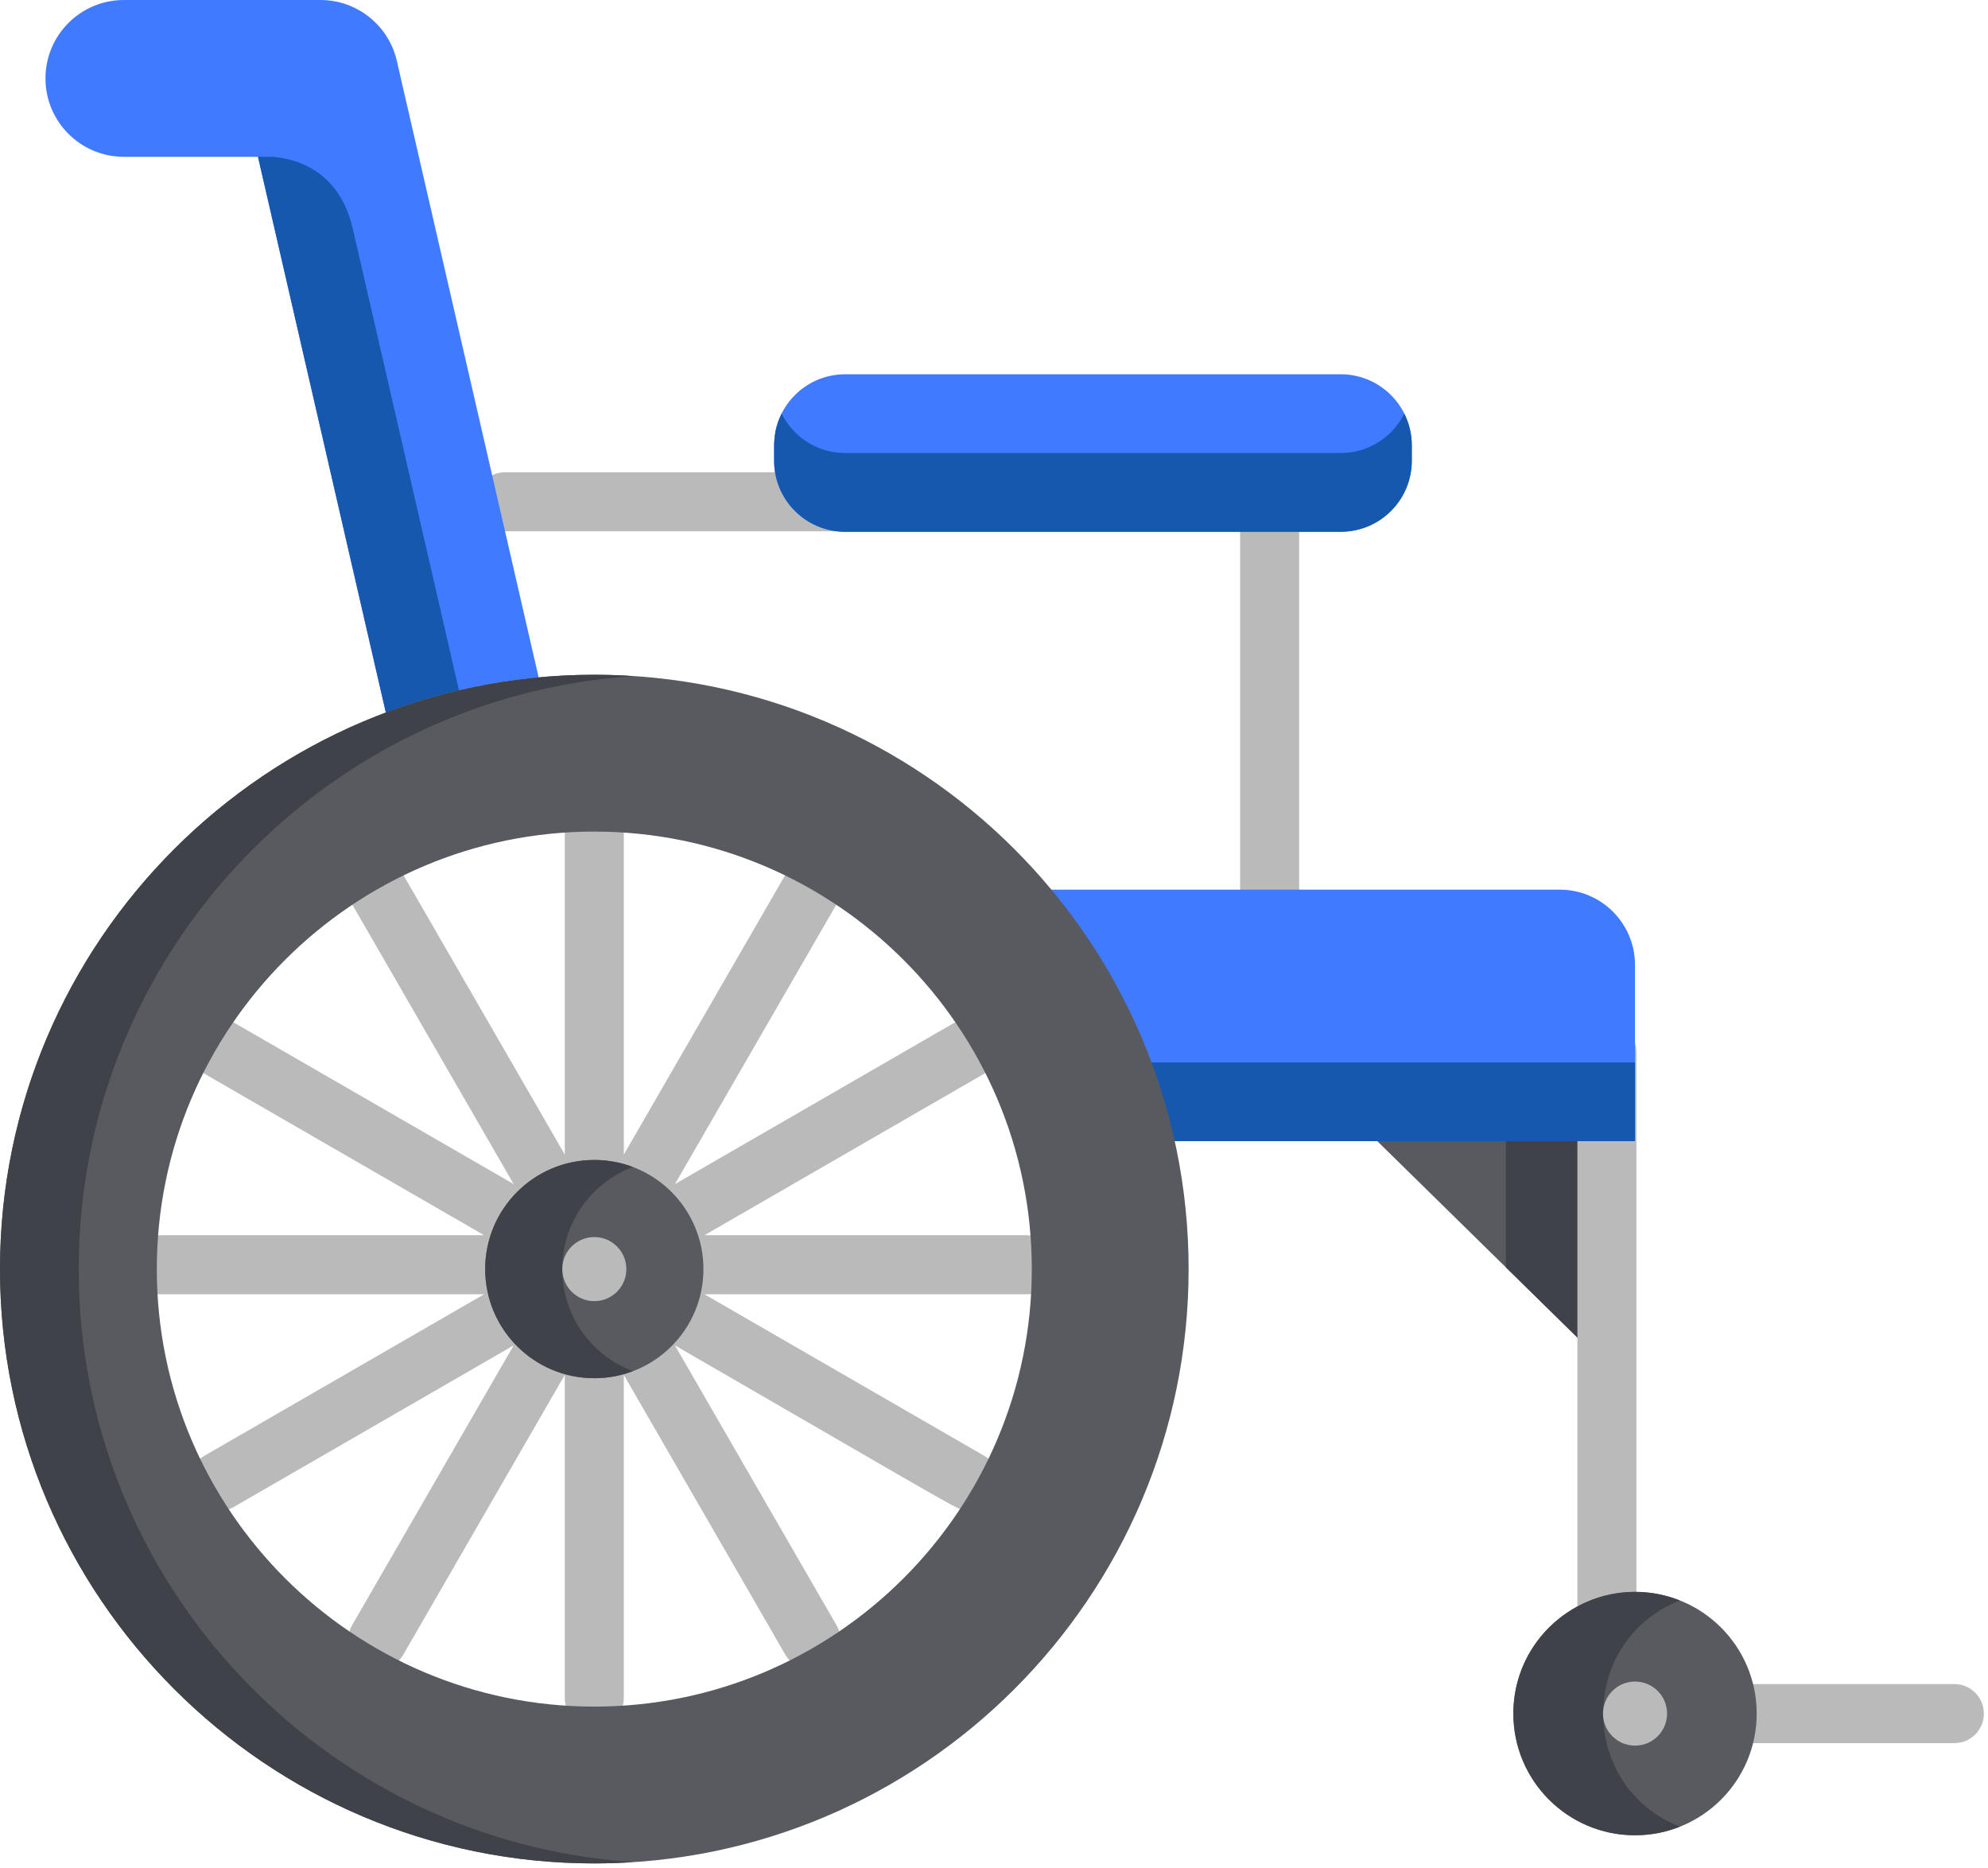
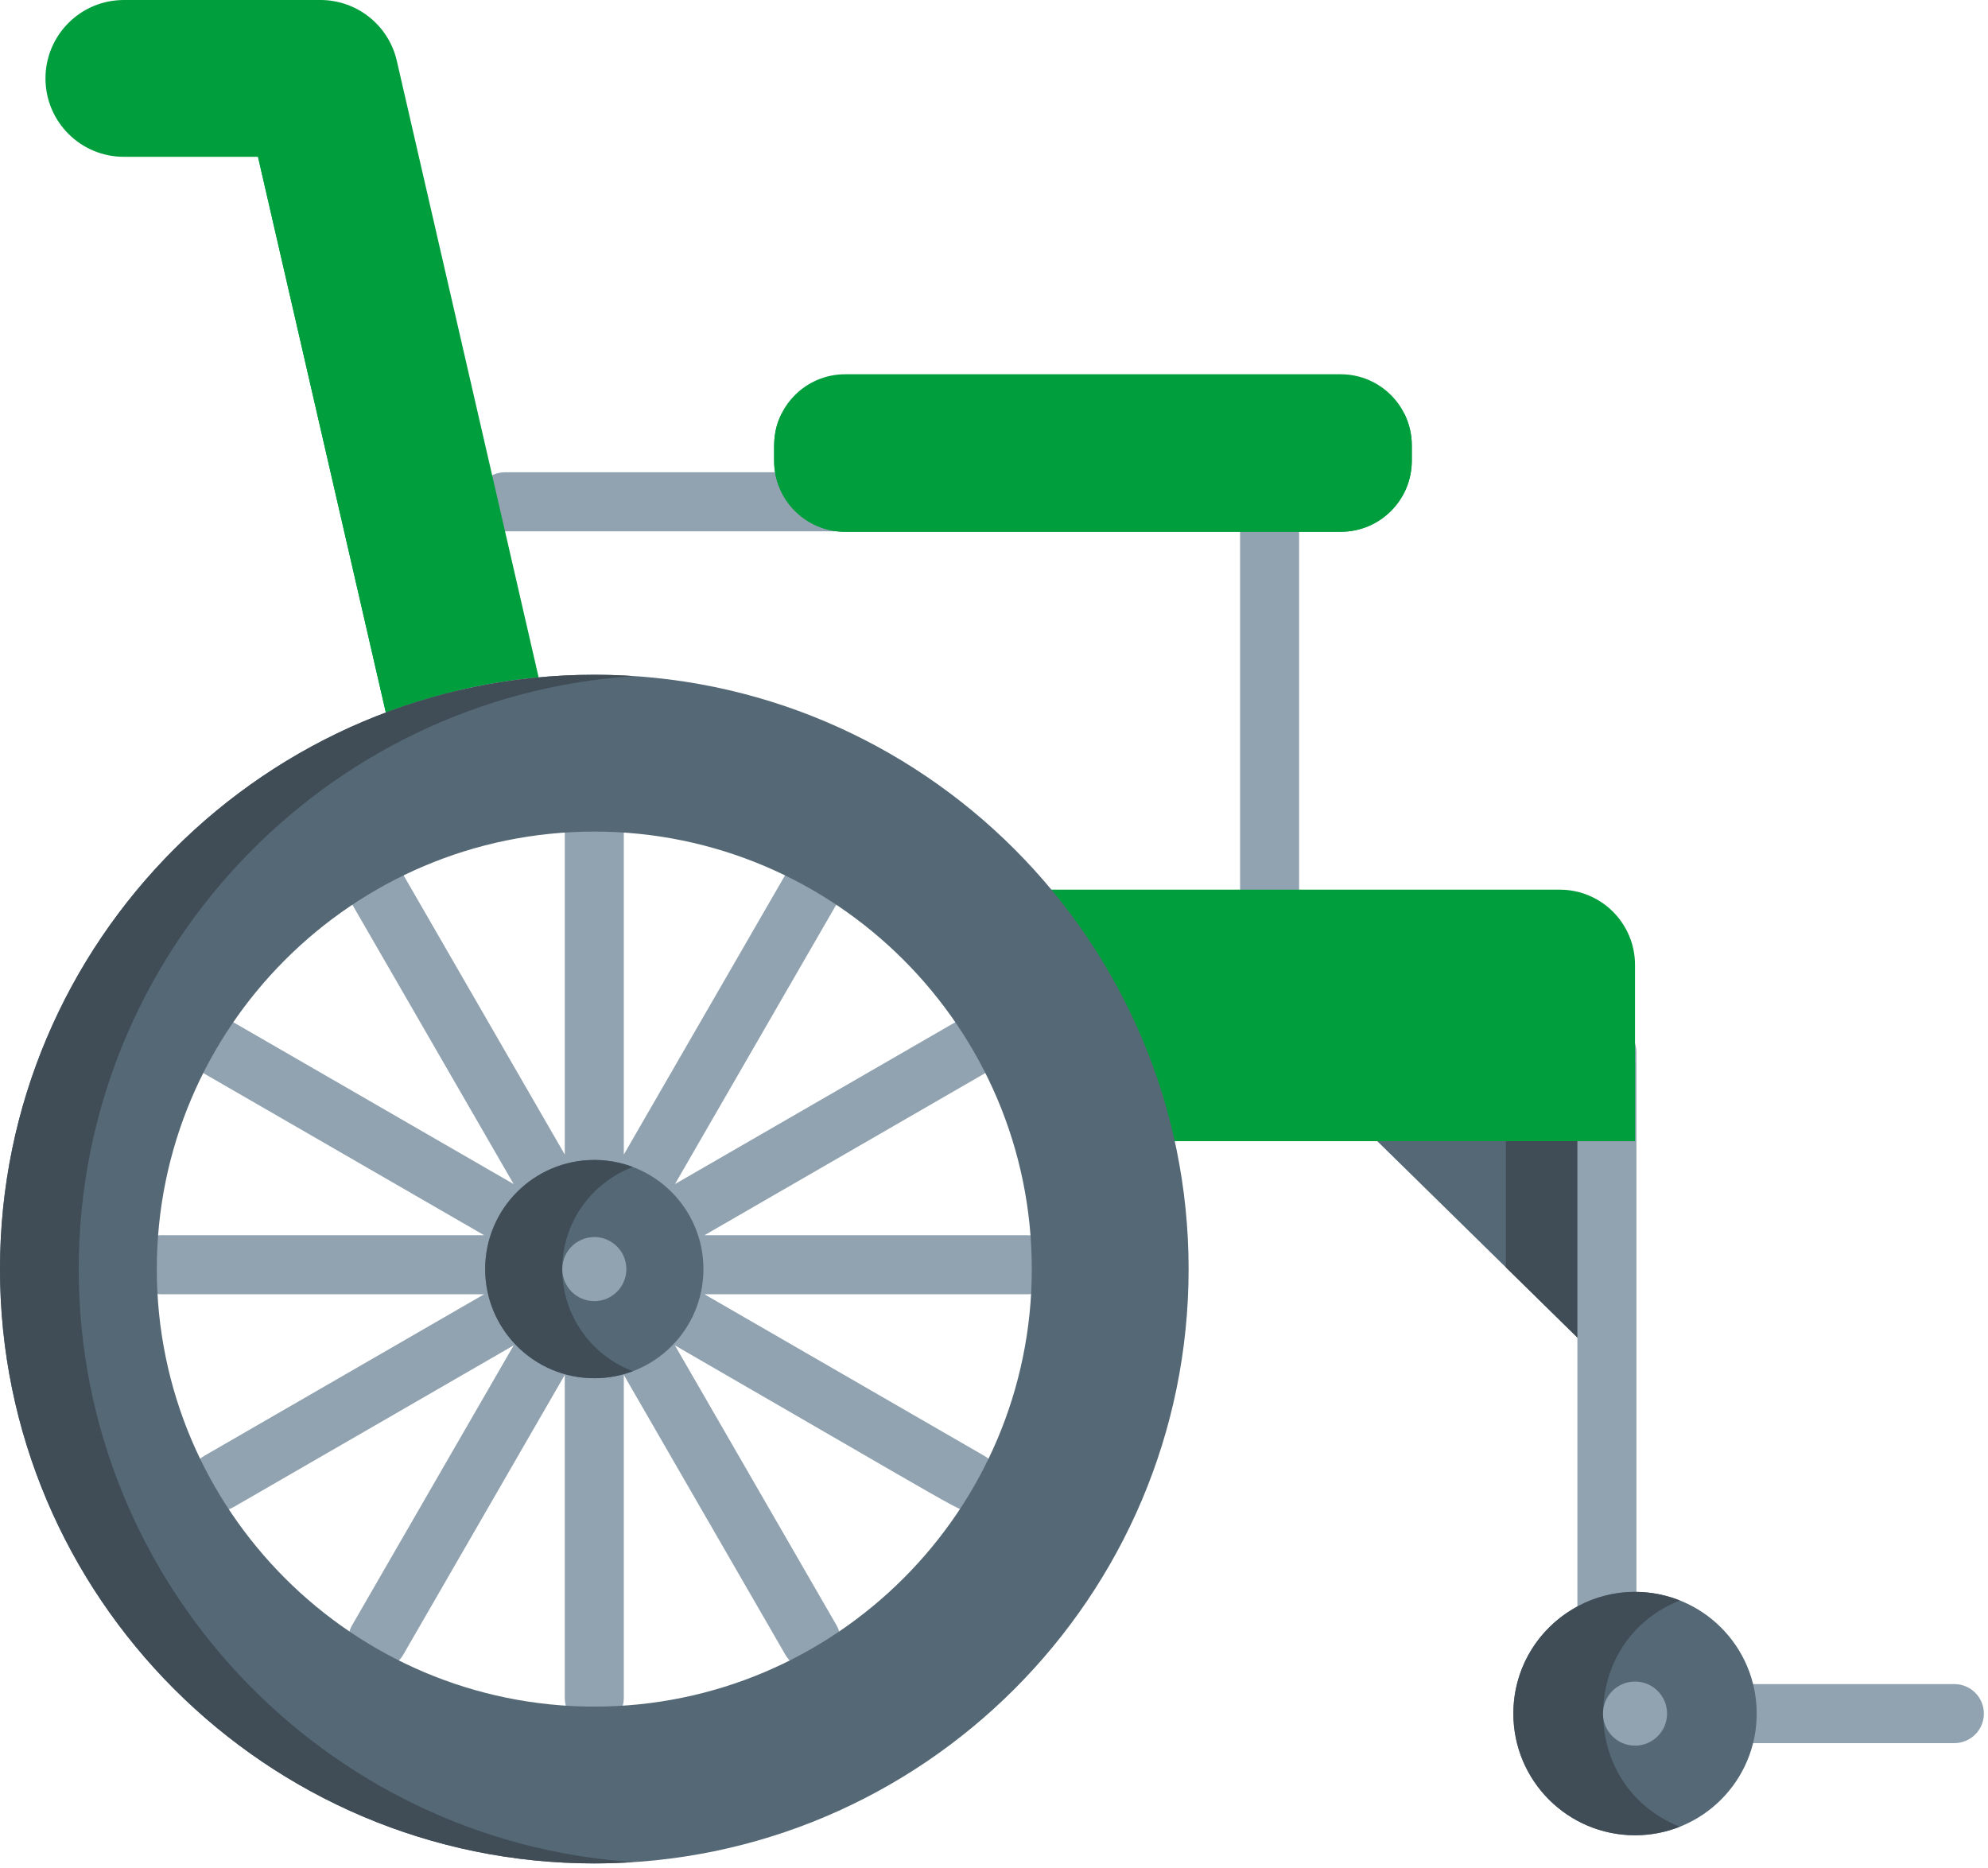
<svg xmlns="http://www.w3.org/2000/svg" width="264" height="248" viewBox="0 0 264 248" fill="none">
-   <path d="M213.394 147.09H178.373L213.394 181.465V147.09Z" fill="#585A60" />
-   <path d="M199.979 147.09V168.298L213.394 181.465V147.09H199.979Z" fill="#404249" />
-   <path d="M259.532 231.472H227.627C225.462 231.472 223.707 229.716 223.707 227.552C223.707 225.387 225.462 223.632 227.627 223.632H259.532C261.697 223.632 263.452 225.387 263.452 227.552C263.452 229.716 261.697 231.472 259.532 231.472Z" fill="#BABABA" />
-   <path d="M213.393 222.072C211.227 222.072 209.473 220.317 209.473 218.152V139.751C209.473 137.587 211.227 135.832 213.393 135.832C215.558 135.832 217.312 137.587 217.312 139.751V218.152C217.312 220.317 215.557 222.072 213.393 222.072Z" fill="#BABABA" />
-   <path d="M168.601 125.914C166.436 125.914 164.681 124.159 164.681 121.994V70.551H67.082C64.917 70.551 63.162 68.796 63.162 66.631C63.162 64.467 64.917 62.711 67.082 62.711H168.601C170.767 62.711 172.521 64.467 172.521 66.631V121.994C172.521 124.159 170.767 125.914 168.601 125.914Z" fill="#BABABA" />
-   <path d="M217.127 243.706C226.049 243.706 233.283 236.473 233.283 227.55C233.283 218.627 226.049 211.394 217.127 211.394C208.204 211.394 200.971 218.627 200.971 227.55C200.971 236.473 208.204 243.706 217.127 243.706Z" fill="#585A60" />
-   <path d="M223.075 212.531C212.484 208.33 200.969 216.153 200.969 227.551C200.969 236.474 208.202 243.707 217.124 243.707C219.226 243.707 221.233 243.301 223.075 242.57C209.494 237.185 209.501 217.914 223.075 212.531Z" fill="#404249" />
-   <path d="M207.129 118.139H137.006C144.913 127.65 150.631 139.042 153.382 151.535H217.124V128.135C217.124 122.615 212.65 118.139 207.129 118.139Z" fill="#407BFF" />
-   <path d="M150.295 141.082C151.554 144.465 152.594 147.953 153.383 151.535H217.125V141.082H150.295Z" fill="#1558AE" />
-   <path d="M16.451 20.824H34.26L51.237 94.619C57.648 92.208 64.455 90.611 71.53 89.952L52.696 8.078C51.608 3.35 47.4 0 42.549 0H16.451C10.7 0 6.039 4.662 6.039 10.412C6.039 16.163 10.7 20.824 16.451 20.824Z" fill="#407BFF" />
-   <path d="M187.481 61.178C187.481 66.391 183.256 70.616 178.044 70.616H112.237C107.025 70.616 102.799 66.391 102.799 61.178V59.138C102.799 53.925 107.025 49.7 112.237 49.7H178.043C183.256 49.7 187.481 53.925 187.481 59.138L187.481 61.178Z" fill="#407BFF" />
-   <path d="M178.045 60.158H112.239C108.541 60.158 105.348 58.026 103.799 54.928C102.662 57.204 102.8 58.858 102.8 61.178C102.8 66.391 107.026 70.616 112.239 70.616H178.045C183.257 70.616 187.482 66.391 187.482 61.178V59.138C187.482 57.623 187.117 56.197 186.483 54.929C184.935 58.026 181.743 60.158 178.045 60.158Z" fill="#1558AE" />
-   <path d="M217.128 231.805C219.478 231.805 221.383 229.9 221.383 227.55C221.383 225.2 219.478 223.295 217.128 223.295C214.778 223.295 212.873 225.2 212.873 227.55C212.873 229.9 214.778 231.805 217.128 231.805Z" fill="#BABABA" />
-   <path d="M46.857 30.395C45.059 22.589 39.28 21.068 36.214 20.823H34.26L51.236 94.619C54.385 93.435 57.63 92.45 60.954 91.673L46.857 30.395Z" fill="#1558AE" />
-   <path d="M136.443 164.028L93.55 164.028L130.696 142.581C132.571 141.499 133.213 139.101 132.131 137.226C131.048 135.351 128.65 134.709 126.776 135.791L89.632 157.236L111.077 120.093C112.16 118.218 111.517 115.82 109.643 114.738C107.769 113.655 105.37 114.297 104.288 116.172L82.841 153.318V110.426C82.841 108.261 81.086 106.506 78.921 106.506C76.756 106.506 75.001 108.261 75.001 110.426V153.315L68.281 141.675C68.279 141.673 68.278 141.671 68.276 141.669L53.556 116.172C52.474 114.297 50.076 113.654 48.202 114.737C46.327 115.819 45.684 118.217 46.767 120.092L67.737 156.414C67.739 156.416 67.74 156.418 67.742 156.42L68.214 157.237L58.701 151.746L58.699 151.745L31.067 135.791C29.192 134.709 26.794 135.351 25.712 137.226C24.63 139.101 25.272 141.498 27.147 142.581L63.469 163.552L64.292 164.027H50.161L50.156 164.027H21.4C19.235 164.027 17.48 165.782 17.48 167.947C17.48 170.112 19.235 171.867 21.4 171.867H63.342C63.343 171.867 63.344 171.866 63.344 171.866H64.291L46.294 182.257C46.291 182.258 46.29 182.259 46.287 182.261L27.147 193.312C25.272 194.395 24.63 196.792 25.712 198.667C26.439 199.925 27.756 200.628 29.111 200.628C29.776 200.628 30.45 200.459 31.067 200.102L66.392 179.707C66.393 179.707 66.395 179.706 66.396 179.705L68.213 178.655L56.154 199.542C56.151 199.547 56.149 199.552 56.146 199.556L46.766 215.803C45.684 217.678 46.327 220.075 48.201 221.158C48.819 221.514 49.492 221.684 50.157 221.684C51.512 221.684 52.83 220.98 53.556 219.723L73.95 184.398C73.951 184.396 73.953 184.393 73.954 184.39L75 182.578V205.075C75 205.078 75.001 205.081 75.001 205.085V225.469C75.001 227.634 76.755 229.389 78.921 229.389C81.086 229.389 82.84 227.634 82.84 225.469V184.68C82.84 184.677 82.84 184.674 82.84 184.67V182.576L104.287 219.723C105.369 221.599 107.769 222.24 109.642 221.158C111.516 220.076 112.159 217.678 111.076 215.803L89.631 178.658C129.695 201.79 127.238 200.63 128.731 200.63C132.714 200.63 134.164 195.318 130.694 193.314L93.549 171.868H136.441C138.606 171.868 140.361 170.113 140.361 167.948C140.363 165.783 138.608 164.028 136.443 164.028Z" fill="#BABABA" />
-   <path d="M78.922 247.446C35.404 247.446 0 212.042 0 168.524C0 125.007 35.404 89.603 78.922 89.603C122.439 89.603 157.844 125.007 157.844 168.524C157.844 212.042 122.439 247.446 78.922 247.446ZM78.922 110.426C46.886 110.426 20.824 136.489 20.824 168.524C20.824 200.56 46.886 226.622 78.922 226.622C110.957 226.622 137.02 200.56 137.02 168.524C137.02 136.489 110.957 110.426 78.922 110.426Z" fill="#585A60" />
-   <path d="M10.453 168.524C10.453 126.764 43.057 92.48 84.148 89.78C82.42 89.667 80.679 89.603 78.922 89.603C35.404 89.603 0 125.007 0 168.524C0 212.042 35.404 247.446 78.922 247.446C80.679 247.446 82.421 247.382 84.149 247.268C43.058 244.569 10.453 210.285 10.453 168.524Z" fill="#404249" />
-   <path d="M78.924 183.015C86.926 183.015 93.413 176.528 93.413 168.525C93.413 160.523 86.926 154.035 78.924 154.035C70.921 154.035 64.434 160.523 64.434 168.525C64.434 176.528 70.921 183.015 78.924 183.015Z" fill="#585A60" />
-   <path d="M74.666 168.524C74.666 162.323 78.562 157.034 84.039 154.966C82.447 154.364 80.723 154.033 78.922 154.033C70.918 154.033 64.43 160.52 64.43 168.524C64.43 176.526 70.918 183.014 78.922 183.014C80.724 183.014 82.447 182.683 84.039 182.081C78.562 180.013 74.666 174.725 74.666 168.524Z" fill="#404249" />
-   <path d="M78.923 172.78C81.273 172.78 83.178 170.875 83.178 168.525C83.178 166.175 81.273 164.271 78.923 164.271C76.573 164.271 74.668 166.175 74.668 168.525C74.668 170.875 76.573 172.78 78.923 172.78Z" fill="#BABABA" />
+   <path d="M213.393 147.09H178.372L213.393 181.465V147.09Z" fill="#556875" />
+   <path d="M199.979 147.09V168.297L213.394 181.465V147.09H199.979Z" fill="#404D57" />
+   <path d="M259.532 231.472H227.627C225.462 231.472 223.707 229.716 223.707 227.552C223.707 225.387 225.462 223.632 227.627 223.632H259.532C261.697 223.632 263.452 225.387 263.452 227.552C263.452 229.716 261.697 231.472 259.532 231.472Z" fill="#91A3B0" />
+   <path d="M213.392 222.072C211.226 222.072 209.472 220.317 209.472 218.152V139.752C209.472 137.587 211.226 135.832 213.392 135.832C215.557 135.832 217.311 137.587 217.311 139.752V218.152C217.311 220.317 215.556 222.072 213.392 222.072Z" fill="#91A3B0" />
+   <path d="M168.6 125.915C166.435 125.915 164.68 124.16 164.68 121.995V70.552H67.081C64.916 70.552 63.161 68.796 63.161 66.632C63.161 64.467 64.916 62.712 67.081 62.712H168.6C170.766 62.712 172.52 64.467 172.52 66.632V121.994C172.52 124.16 170.766 125.915 168.6 125.915Z" fill="#91A3B0" />
+   <path d="M217.128 243.706C226.05 243.706 233.284 236.472 233.284 227.55C233.284 218.627 226.05 211.394 217.128 211.394C208.205 211.394 200.972 218.627 200.972 227.55C200.972 236.472 208.205 243.706 217.128 243.706Z" fill="#556875" />
+   <path d="M223.076 212.531C212.485 208.331 200.97 216.153 200.97 227.551C200.97 236.474 208.203 243.707 217.125 243.707C219.227 243.707 221.234 243.301 223.076 242.571C209.495 237.185 209.502 217.914 223.076 212.531Z" fill="#404D57" />
+   <path d="M207.13 118.14H137.007C144.914 127.651 150.632 139.042 153.383 151.535H217.125V128.135C217.125 122.615 212.651 118.14 207.13 118.14Z" fill="#009E3D" />
+   <path d="M150.295 141.082C151.554 144.465 152.594 147.953 153.383 151.535H217.125V141.082H150.295Z" fill="#009E3D" />
+   <path d="M16.451 20.824H34.26L51.237 94.619C57.648 92.208 64.455 90.611 71.53 89.952L52.696 8.078C51.608 3.35 47.4 0 42.549 0H16.451C10.7 0 6.039 4.662 6.039 10.412C6.039 16.163 10.7 20.824 16.451 20.824Z" fill="#009E3D" />
+   <path d="M187.482 61.177C187.482 66.39 183.257 70.616 178.045 70.616H112.238C107.026 70.616 102.8 66.39 102.8 61.177V59.138C102.8 53.925 107.026 49.699 112.238 49.699H178.044C183.257 49.699 187.482 53.925 187.482 59.138L187.482 61.177Z" fill="#009E3D" />
+   <path d="M178.044 60.158H112.238C108.54 60.158 105.348 58.026 103.799 54.929C102.662 57.204 102.8 58.858 102.8 61.178C102.8 66.391 107.026 70.617 112.238 70.617H178.044C183.257 70.617 187.482 66.391 187.482 61.178V59.138C187.482 57.623 187.116 56.198 186.482 54.929C184.935 58.026 181.742 60.158 178.044 60.158Z" fill="#009E3D" />
+   <path d="M217.127 231.805C219.477 231.805 221.382 229.9 221.382 227.55C221.382 225.2 219.477 223.295 217.127 223.295C214.777 223.295 212.872 225.2 212.872 227.55C212.872 229.9 214.777 231.805 217.127 231.805Z" fill="#91A3B0" />
+   <path d="M46.857 30.395C45.059 22.589 39.28 21.068 36.214 20.823H34.26L51.237 94.618C54.386 93.435 57.63 92.45 60.954 91.673L46.857 30.395Z" fill="#009E3D" />
+   <path d="M136.442 164.028L93.549 164.028L130.696 142.581C132.57 141.499 133.213 139.101 132.13 137.226C131.047 135.351 128.649 134.709 126.775 135.791L89.632 157.236L111.077 120.093C112.159 118.218 111.517 115.82 109.642 114.738C107.768 113.655 105.369 114.297 104.287 116.172L82.84 153.318V110.426C82.84 108.261 81.086 106.506 78.921 106.506C76.755 106.506 75.001 108.261 75.001 110.426V153.315L68.281 141.675C68.279 141.673 68.278 141.671 68.276 141.669L53.556 116.172C52.474 114.297 50.076 113.654 48.201 114.737C46.327 115.819 45.684 118.217 46.767 120.092L67.737 156.414C67.738 156.416 67.74 156.418 67.741 156.42L68.213 157.237L58.701 151.746L58.699 151.745L31.067 135.791C29.191 134.709 26.794 135.351 25.712 137.226C24.629 139.101 25.272 141.498 27.146 142.581L63.469 163.552L64.292 164.027H50.161L50.156 164.027H21.4C19.235 164.027 17.48 165.782 17.48 167.947C17.48 170.112 19.235 171.867 21.4 171.867H63.342C63.343 171.867 63.344 171.866 63.344 171.866H64.29L46.294 182.257C46.291 182.258 46.289 182.259 46.287 182.261L27.146 193.312C25.272 194.395 24.629 196.792 25.712 198.667C26.438 199.925 27.756 200.628 29.11 200.628C29.775 200.628 30.45 200.459 31.067 200.102L66.391 179.707C66.393 179.707 66.394 179.706 66.395 179.705L68.212 178.655L56.153 199.542C56.15 199.547 56.149 199.552 56.146 199.556L46.766 215.803C45.683 217.678 46.326 220.075 48.2 221.158C48.818 221.514 49.492 221.684 50.157 221.684C51.512 221.684 52.83 220.98 53.555 219.723L73.949 184.398C73.951 184.396 73.952 184.393 73.954 184.39L75 182.578V205.075C75 205.078 75 205.081 75 205.085V225.469C75 227.634 76.755 229.389 78.92 229.389C81.085 229.389 82.84 227.634 82.84 225.469V184.68C82.84 184.677 82.839 184.674 82.839 184.67V182.576L104.286 219.723C105.369 221.599 107.768 222.24 109.641 221.158C111.516 220.076 112.158 217.678 111.076 215.803L89.63 178.658C129.694 201.79 127.238 200.63 128.73 200.63C132.714 200.63 134.164 195.318 130.694 193.314L93.549 171.868H136.441C138.606 171.868 140.361 170.113 140.361 167.948C140.362 165.783 138.608 164.028 136.442 164.028Z" fill="#91A3B0" />
+   <path d="M78.922 247.446C35.404 247.446 0 212.042 0 168.524C0 125.007 35.404 89.603 78.922 89.603C122.439 89.603 157.844 125.007 157.844 168.524C157.844 212.042 122.439 247.446 78.922 247.446ZM78.922 110.426C46.886 110.426 20.824 136.489 20.824 168.524C20.824 200.56 46.886 226.622 78.922 226.622C110.957 226.622 137.02 200.56 137.02 168.524C137.02 136.489 110.957 110.426 78.922 110.426Z" fill="#556875" />
+   <path d="M10.453 168.524C10.453 126.763 43.057 92.48 84.148 89.78C82.42 89.666 80.679 89.603 78.922 89.603C35.404 89.603 0 125.007 0 168.524C0 212.042 35.404 247.446 78.922 247.446C80.679 247.446 82.421 247.382 84.149 247.268C43.058 244.568 10.453 210.285 10.453 168.524Z" fill="#404D57" />
+   <path d="M78.923 183.015C86.926 183.015 93.413 176.528 93.413 168.525C93.413 160.523 86.926 154.035 78.923 154.035C70.921 154.035 64.433 160.523 64.433 168.525C64.433 176.528 70.921 183.015 78.923 183.015Z" fill="#556875" />
+   <path d="M74.666 168.524C74.666 162.323 78.563 157.035 84.039 154.966C82.448 154.365 80.724 154.033 78.922 154.033C70.919 154.033 64.43 160.521 64.43 168.524C64.43 176.527 70.919 183.015 78.922 183.015C80.724 183.015 82.448 182.683 84.039 182.082C78.562 180.013 74.666 174.725 74.666 168.524Z" fill="#404D57" />
+   <path d="M78.923 172.78C81.273 172.78 83.178 170.875 83.178 168.525C83.178 166.175 81.273 164.271 78.923 164.271C76.573 164.271 74.668 166.175 74.668 168.525C74.668 170.875 76.573 172.78 78.923 172.78Z" fill="#91A3B0" />
</svg>
